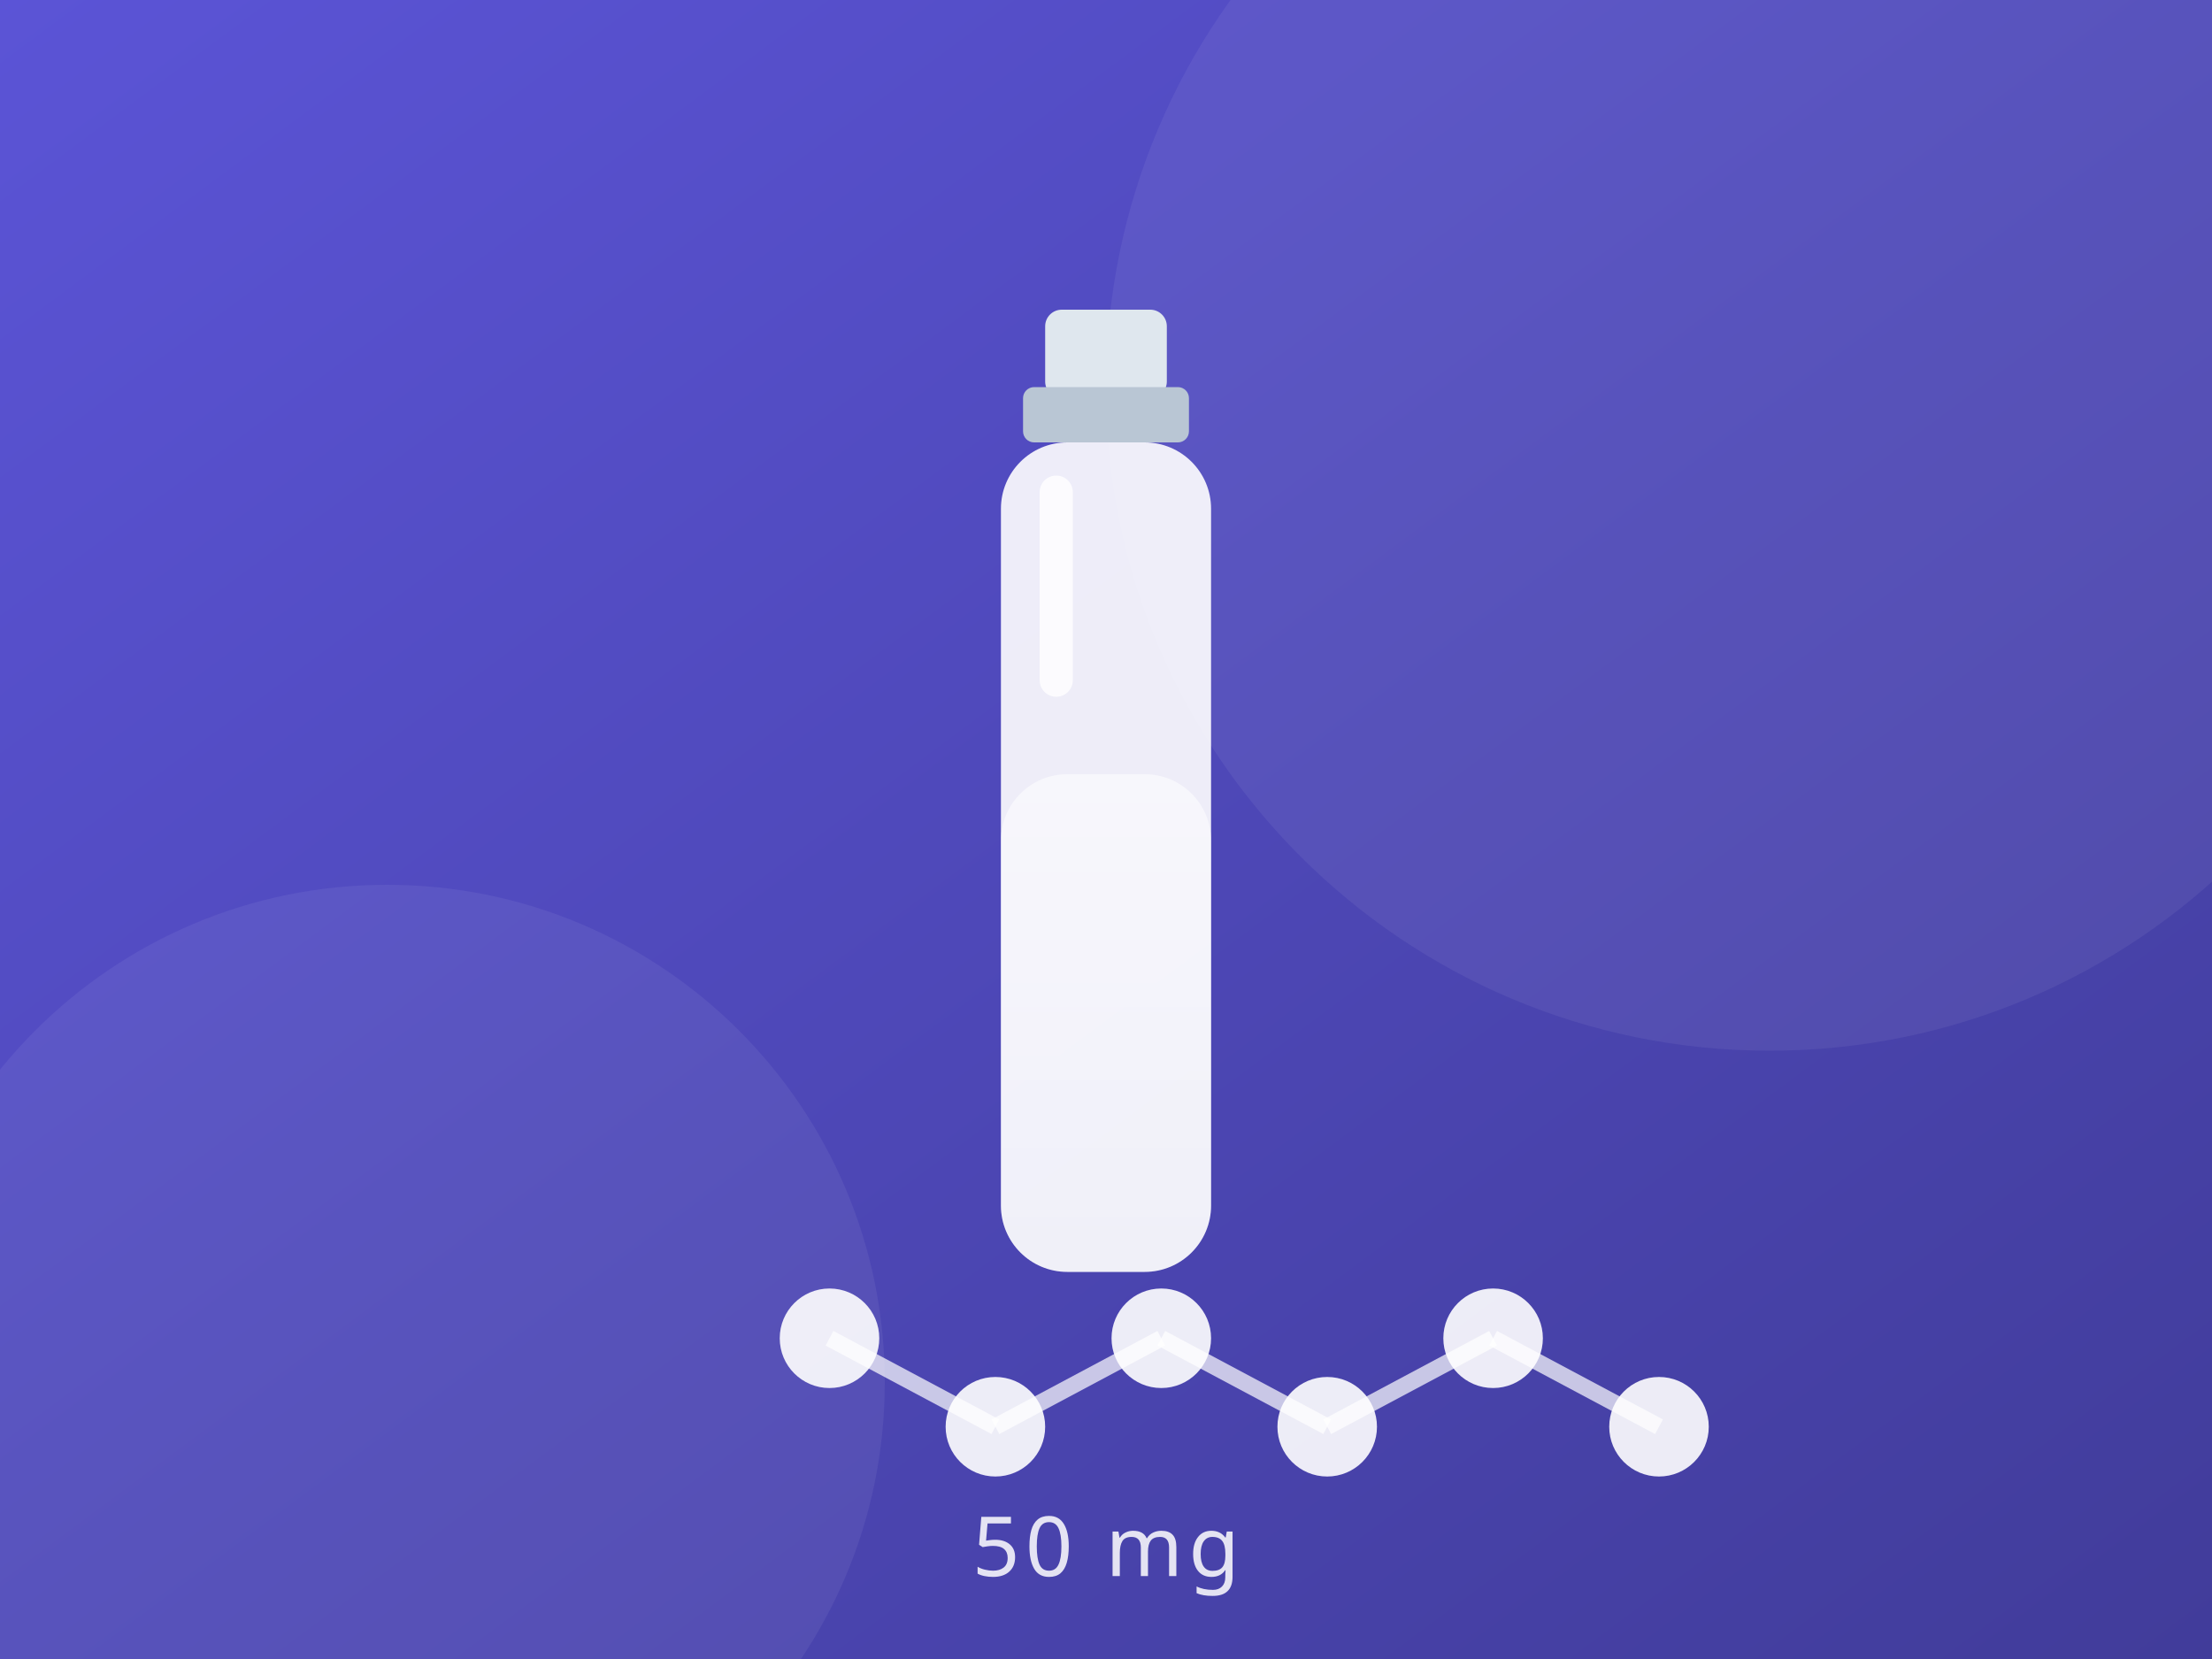
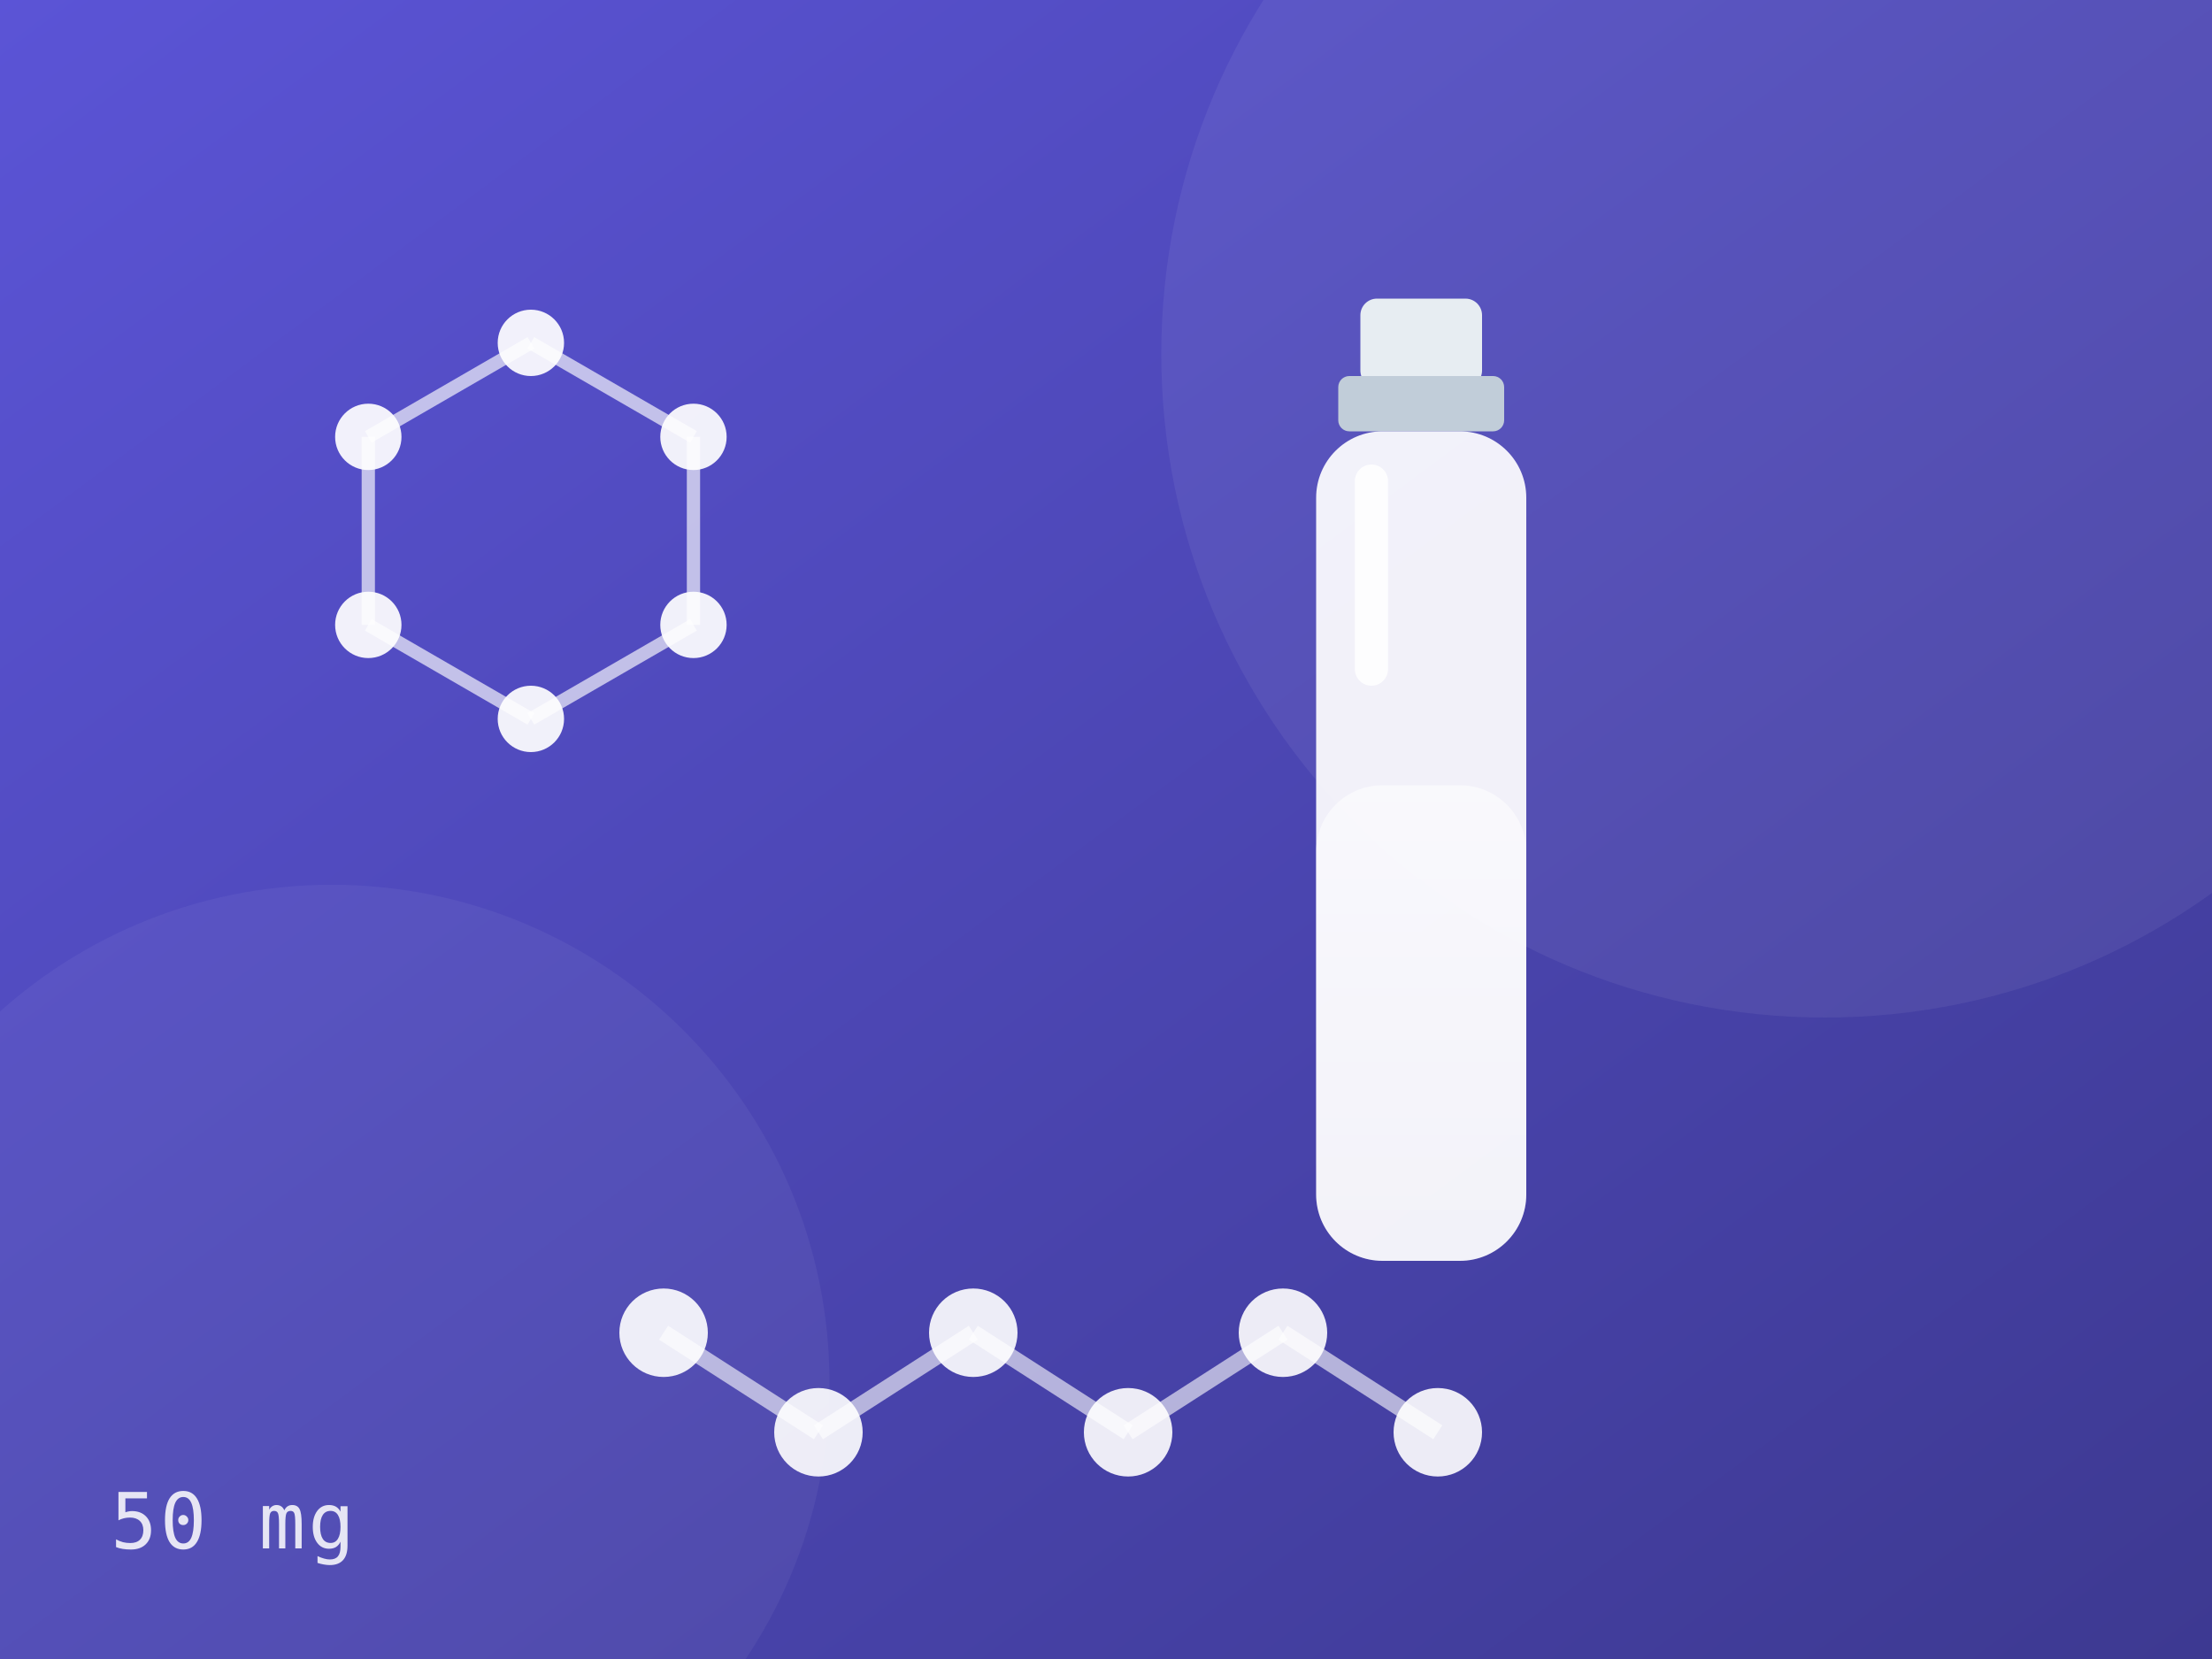
- <svg xmlns="http://www.w3.org/2000/svg" viewBox="0 0 400 300" role="img" aria-label="GHK-Cu (Kupferpeptid)">
+ <svg xmlns="http://www.w3.org/2000/svg" viewBox="0 0 400 300" role="img" aria-label="GHK-Cu (Kupferpeptid) – 50 mg Vial">
  <defs>
    <linearGradient id="bg" x1="0" y1="0" x2="1" y2="1">
      <stop offset="0" stop-color="#5b54d6" />
-       <stop offset="1" stop-color="#413c9a" />
+       <stop offset="1" stop-color="#3d3991" />
    </linearGradient>
    <linearGradient id="liq" x1="0" y1="0" x2="0" y2="1">
-       <stop offset="0" stop-color="#ffffff" stop-opacity=".55" />
-       <stop offset="1" stop-color="#ffffff" stop-opacity=".15" />
+       <stop offset="0" stop-color="#fff" stop-opacity=".55" />
+       <stop offset="1" stop-color="#fff" stop-opacity=".12" />
    </linearGradient>
  </defs>
  <rect width="400" height="300" fill="url(#bg)" />
-   <circle cx="320" cy="70" r="120" fill="#ffffff" opacity="0.06" />
-   <circle cx="70" cy="250" r="90" fill="#ffffff" opacity="0.06" />
-   <circle cx="150" cy="242" r="9" fill="#fff" opacity="0.9" />
-   <line x1="150" y1="242" x2="180" y2="258" stroke="#fff" stroke-width="3" opacity="0.7" />
-   <circle cx="180" cy="258" r="9" fill="#fff" opacity="0.9" />
-   <line x1="180" y1="258" x2="210" y2="242" stroke="#fff" stroke-width="3" opacity="0.7" />
-   <circle cx="210" cy="242" r="9" fill="#fff" opacity="0.9" />
-   <line x1="210" y1="242" x2="240" y2="258" stroke="#fff" stroke-width="3" opacity="0.7" />
-   <circle cx="240" cy="258" r="9" fill="#fff" opacity="0.9" />
-   <line x1="240" y1="258" x2="270" y2="242" stroke="#fff" stroke-width="3" opacity="0.7" />
-   <circle cx="270" cy="242" r="9" fill="#fff" opacity="0.9" />
-   <line x1="270" y1="242" x2="300" y2="258" stroke="#fff" stroke-width="3" opacity="0.7" />
-   <circle cx="300" cy="258" r="9" fill="#fff" opacity="0.9" />
-   <g transform="translate(175,70)">
-     <rect x="14" y="-14" width="22" height="16" rx="3" fill="#dfe7ee" />
-     <rect x="10" y="0" width="30" height="10" rx="2" fill="#b9c6d4" />
-     <rect x="6" y="10" width="38" height="150" rx="12" fill="#ffffff" opacity="0.9" />
-     <rect x="6" y="70" width="38" height="90" rx="12" fill="url(#liq)" />
-     <rect x="13" y="16" width="6" height="40" rx="3" fill="#ffffff" opacity="0.8" />
+   <circle cx="330" cy="64" r="120" fill="#fff" opacity="0.06" />
+   <circle cx="60" cy="250" r="90" fill="#fff" opacity="0.05" />
+   <line x1="96.0" y1="62.0" x2="125.4" y2="79.0" stroke="#fff" stroke-width="2.4" opacity="0.65" />
+   <line x1="125.4" y1="79.0" x2="125.4" y2="113.0" stroke="#fff" stroke-width="2.4" opacity="0.65" />
+   <line x1="125.4" y1="113.0" x2="96.0" y2="130.0" stroke="#fff" stroke-width="2.4" opacity="0.65" />
+   <line x1="96.0" y1="130.0" x2="66.6" y2="113.0" stroke="#fff" stroke-width="2.4" opacity="0.65" />
+   <line x1="66.6" y1="113.0" x2="66.6" y2="79.0" stroke="#fff" stroke-width="2.4" opacity="0.65" />
+   <line x1="66.6" y1="79.0" x2="96.0" y2="62.0" stroke="#fff" stroke-width="2.4" opacity="0.65" />
+   <circle cx="96.0" cy="62.0" r="6" fill="#fff" opacity="0.92" />
+   <circle cx="125.4" cy="79.0" r="6" fill="#fff" opacity="0.92" />
+   <circle cx="125.4" cy="113.0" r="6" fill="#fff" opacity="0.92" />
+   <circle cx="96.0" cy="130.0" r="6" fill="#fff" opacity="0.92" />
+   <circle cx="66.6" cy="113.0" r="6" fill="#fff" opacity="0.92" />
+   <circle cx="66.6" cy="79.0" r="6" fill="#fff" opacity="0.92" />
+   <circle cx="120" cy="241" r="8" fill="#fff" opacity="0.9" />
+   <line x1="120" y1="241" x2="148" y2="259" stroke="#fff" stroke-width="3" opacity="0.6" />
+   <circle cx="148" cy="259" r="8" fill="#fff" opacity="0.9" />
+   <line x1="148" y1="259" x2="176" y2="241" stroke="#fff" stroke-width="3" opacity="0.6" />
+   <circle cx="176" cy="241" r="8" fill="#fff" opacity="0.9" />
+   <line x1="176" y1="241" x2="204" y2="259" stroke="#fff" stroke-width="3" opacity="0.6" />
+   <circle cx="204" cy="259" r="8" fill="#fff" opacity="0.9" />
+   <line x1="204" y1="259" x2="232" y2="241" stroke="#fff" stroke-width="3" opacity="0.6" />
+   <circle cx="232" cy="241" r="8" fill="#fff" opacity="0.9" />
+   <line x1="232" y1="241" x2="260" y2="259" stroke="#fff" stroke-width="3" opacity="0.6" />
+   <circle cx="260" cy="259" r="8" fill="#fff" opacity="0.9" />
+   <g transform="translate(232,68)">
+     <rect x="14" y="-14" width="22" height="16" rx="3" fill="#e7edf2" />
+     <rect x="10" y="0" width="30" height="10" rx="2" fill="#c1cdd9" />
+     <rect x="6" y="10" width="38" height="150" rx="12" fill="#fff" opacity="0.92" />
+     <rect x="6" y="74" width="38" height="86" rx="12" fill="url(#liq)" />
+     <rect x="13" y="16" width="6" height="40" rx="3" fill="#fff" opacity="0.85" />
  </g>
-   <text x="200" y="285" text-anchor="middle" font-family="Space Grotesk, sans-serif" font-size="15" fill="#ffffff" opacity="0.85" letter-spacing="1">50 mg</text>
+   <text x="20" y="280" font-family="'Spline Sans Mono', monospace" font-size="14" fill="#fff" opacity="0.85" letter-spacing="0.5">50 mg</text>
</svg>
